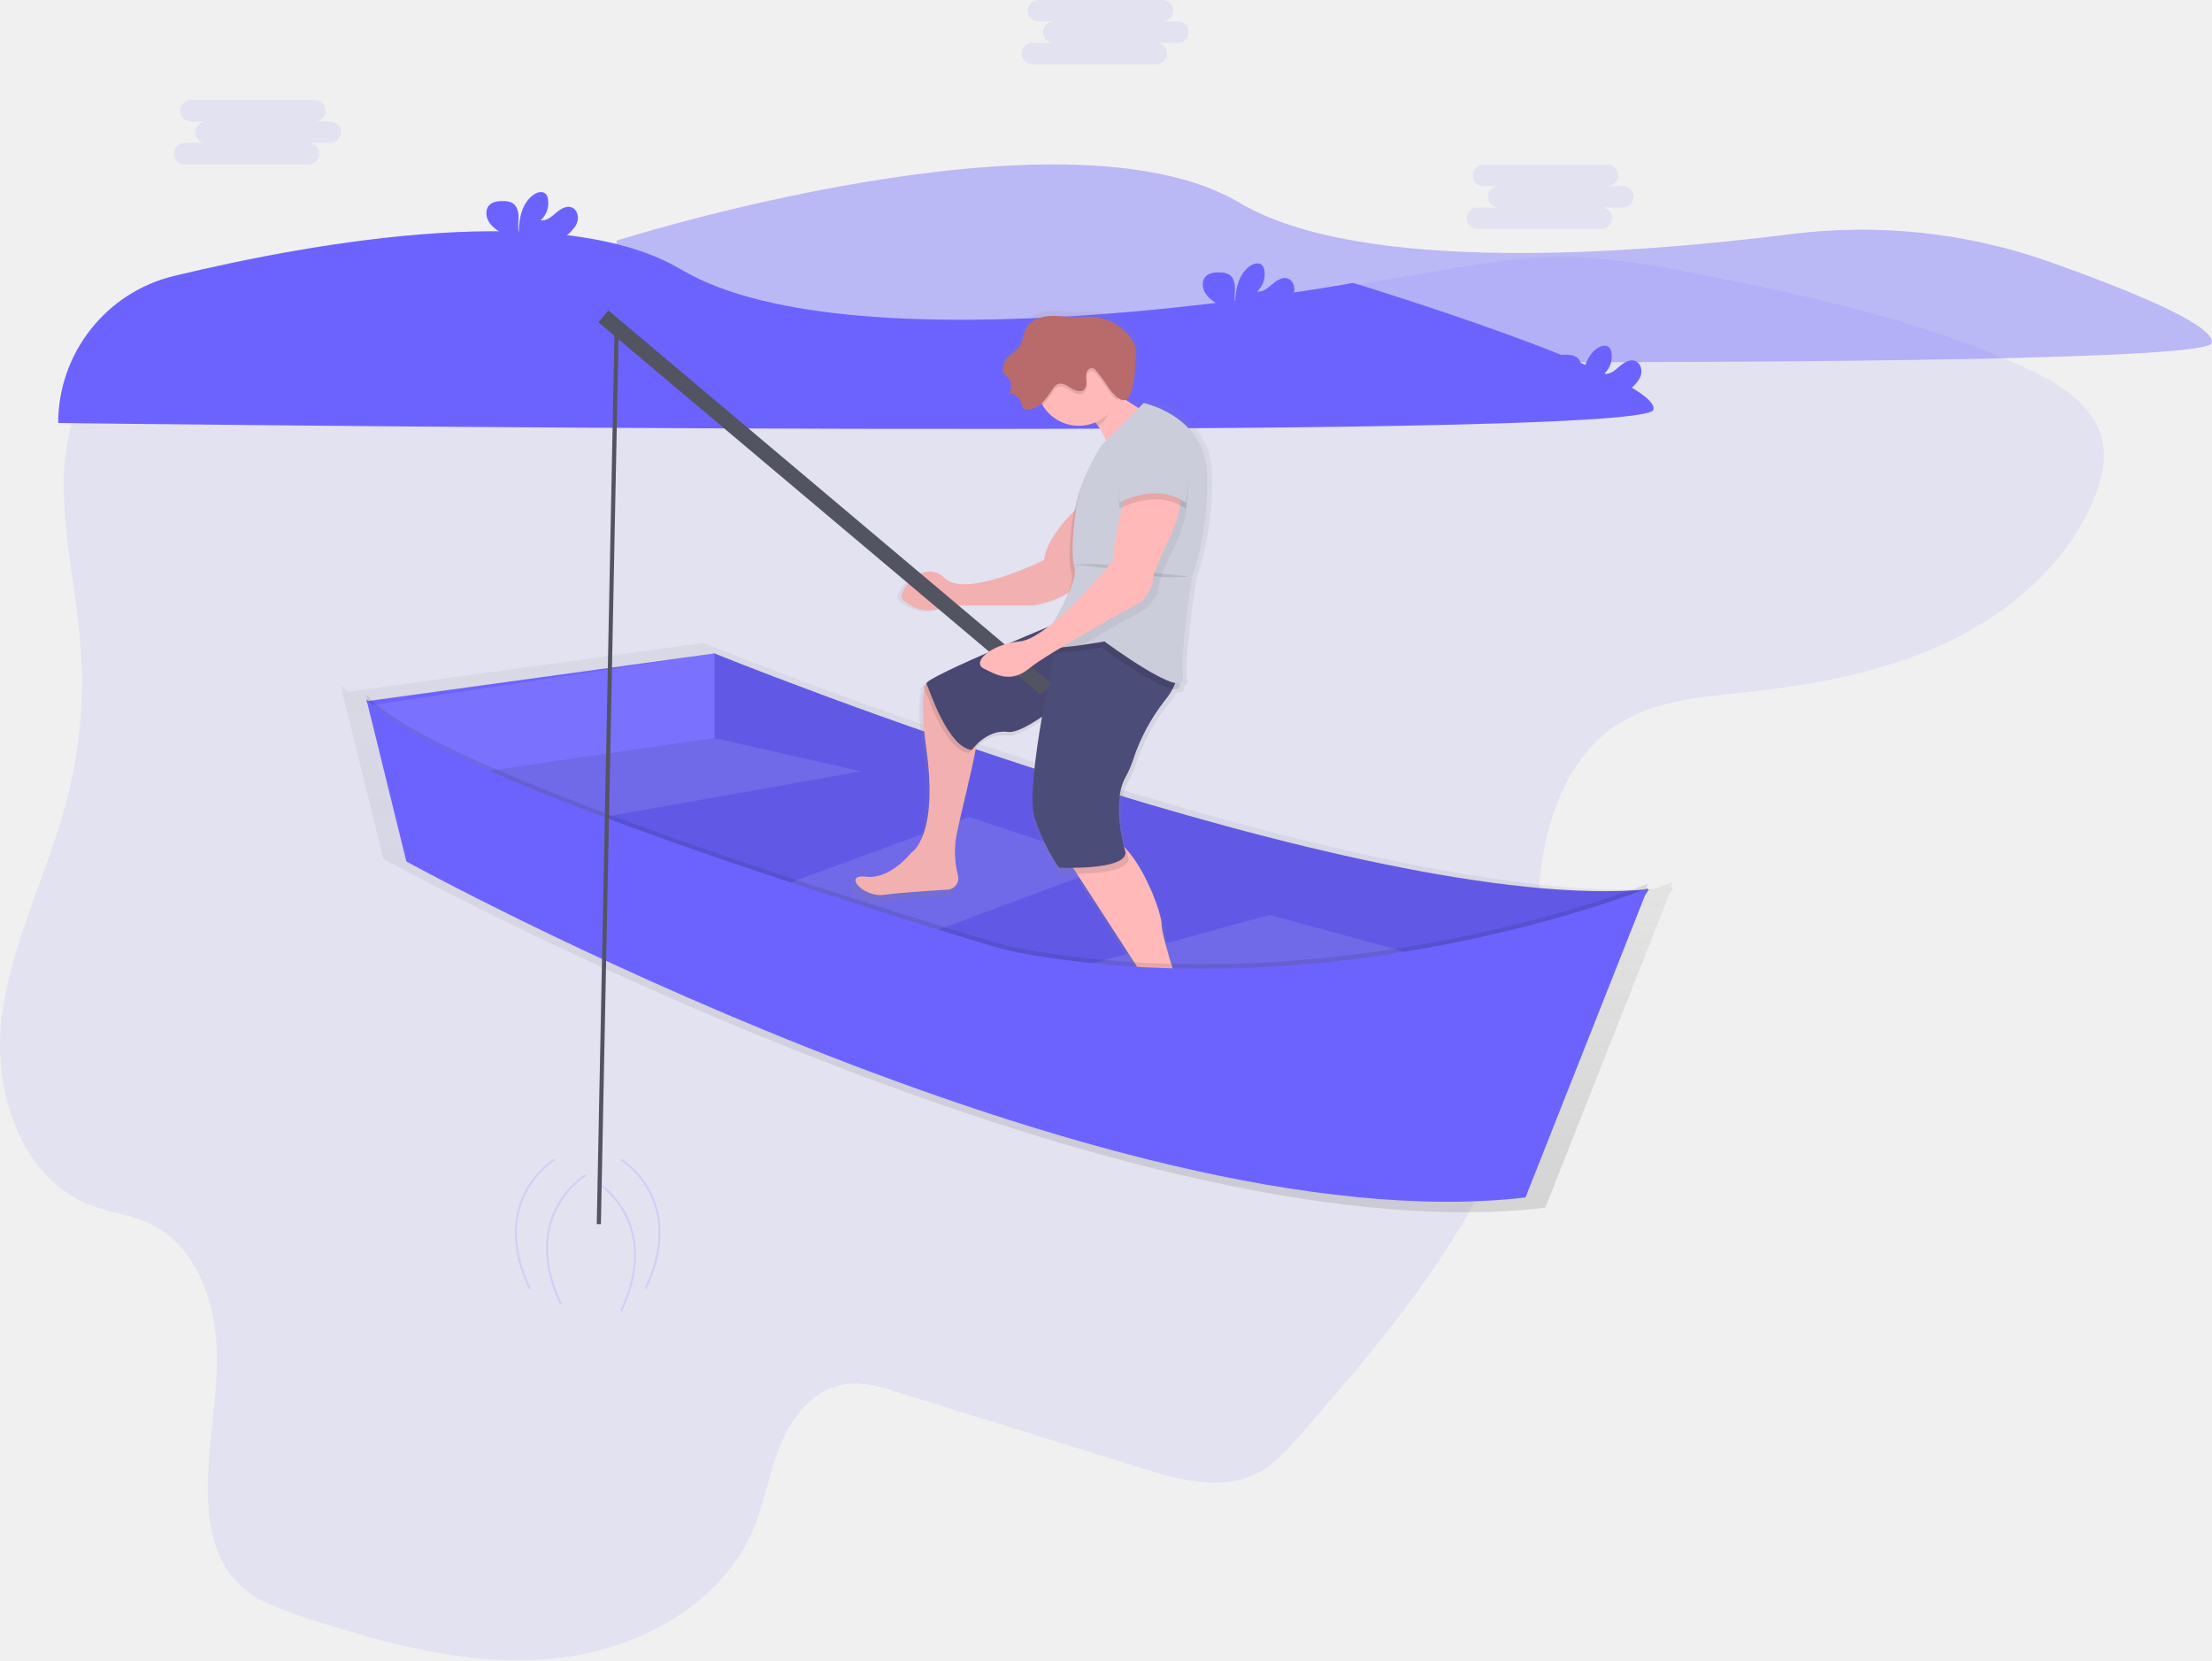
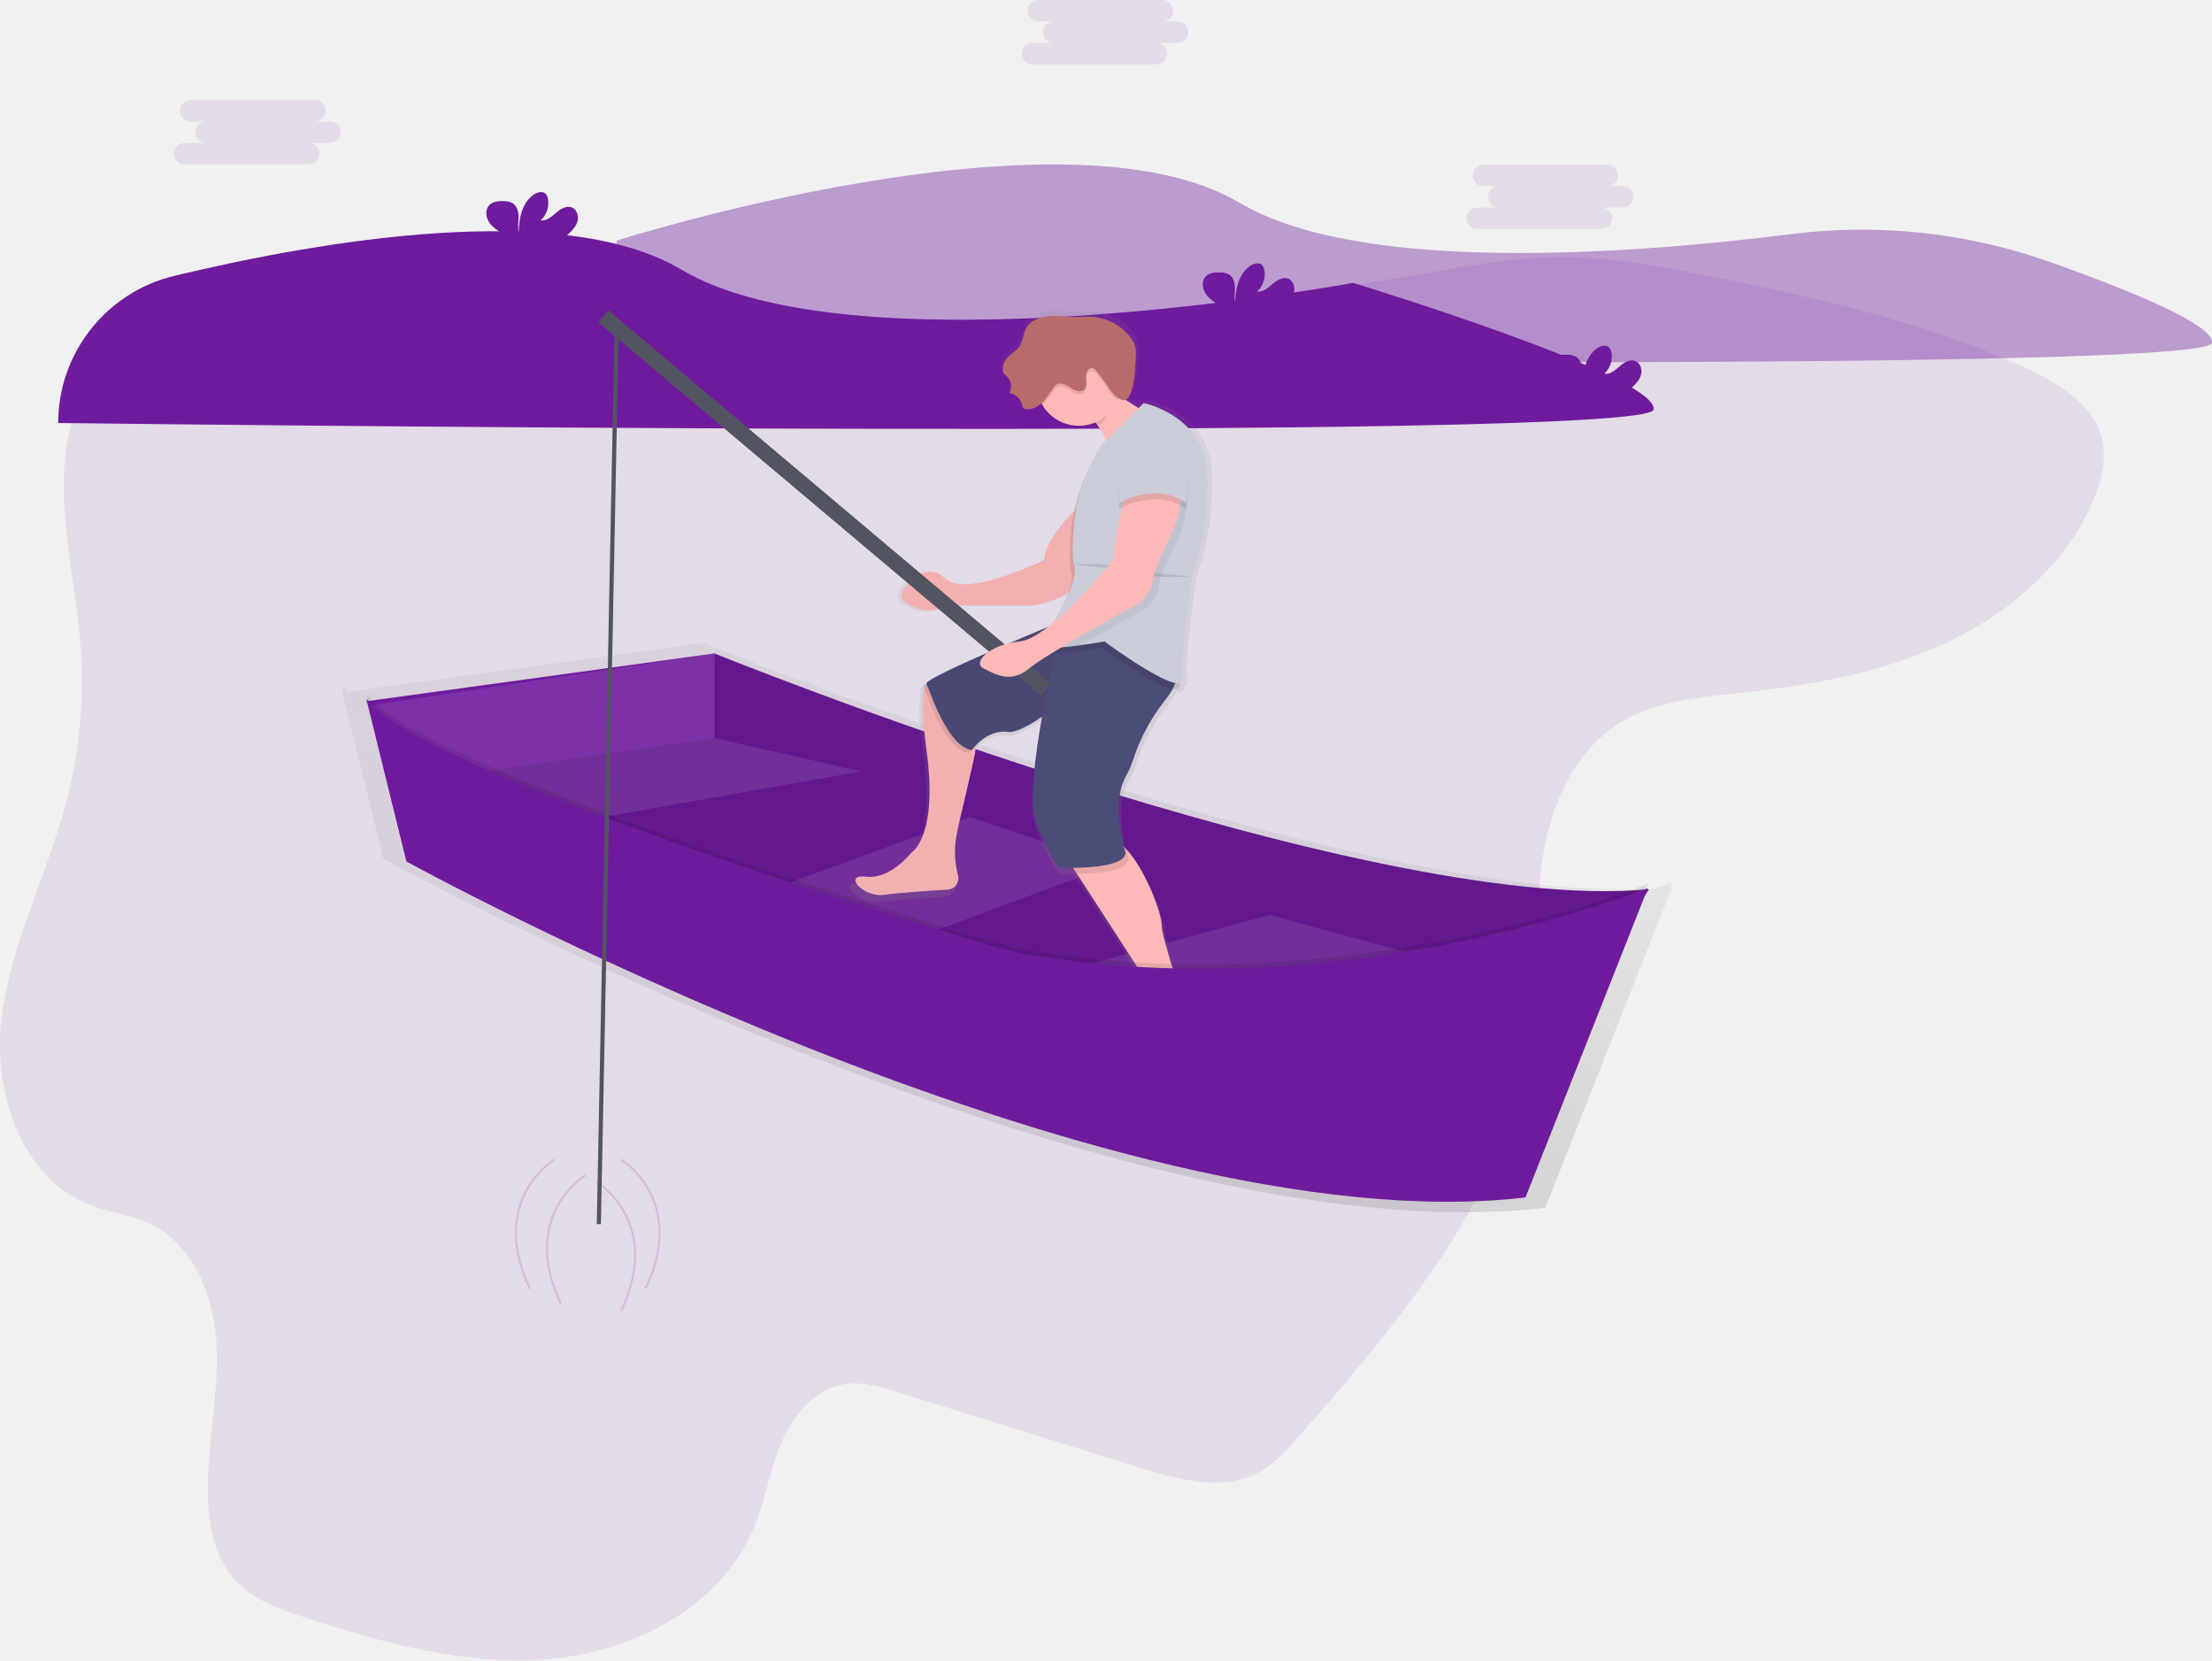
<svg xmlns="http://www.w3.org/2000/svg" xmlns:xlink="http://www.w3.org/1999/xlink" id="83910068-75cf-4c80-8346-d10a076ef2cd" data-name="Layer 1" width="1064.62" height="798.95" viewBox="0 0 1064.62 798.95">
  <defs>
    <linearGradient id="9ef7ef10-53c7-4b47-a18d-df8c769a82a9" x1="552.67" y1="633.88" x2="552.67" y2="359.93" gradientUnits="userSpaceOnUse">
      <stop offset="0" stop-color="gray" stop-opacity="0.25" />
      <stop offset="0.54" stop-color="gray" stop-opacity="0.12" />
      <stop offset="1" stop-color="gray" stop-opacity="0.1" />
    </linearGradient>
    <linearGradient id="f123eb9f-f47a-40a3-adfc-57afba59094e" x1="567.66" y1="564.9" x2="567.66" y2="200" xlink:href="#9ef7ef10-53c7-4b47-a18d-df8c769a82a9" />
  </defs>
-   <path d="M109.78,236.54c-21.29,36.26-6.93,81.52-3.44,123.28a226.69,226.69,0,0,1-6.57,76C90.59,471,73,504,68.5,540s9.4,78.42,43.93,90.94c8.57,3.11,17.84,4.16,26.18,7.84,22.62,10,32.65,36.76,33.42,61.18s-5.31,48.71-4.21,73.12c.62,13.74,3.89,28.09,13.34,38.2,8.69,9.29,21.33,13.74,33.5,17.7,38.48,12.53,78.66,23.61,119,19.74s81.23-25.69,96.73-62.6c5.61-13.36,7.69-28,13.33-41.32s16.32-26.11,30.84-28.2c8.48-1.22,17,1.36,25.18,3.9L617,757c18,5.61,38.2,11.09,55.1,2.78,8.69-4.28,15.28-11.71,21.62-19,50.1-57.25,102.3-119.34,111.47-194.41,3.23-26.45.86-53.36,4.45-79.76s14.58-53.75,37.39-68c17.59-11,39.36-12.65,60.08-14.87,33.54-3.6,67.29-9.7,97.71-24.07s57.49-37.82,70.44-68.52c3.83-9.08,6.4-19.13,4.24-28.72-3.86-17.11-21.07-27.59-37.2-35-48.24-22-100.56-33.78-152.67-44.15-23.9-4.76-48-9.27-72.42-9-21.11.22-42,4-62.79,7.59C576.38,212.48,384,231.81,205.31,194.49,167.84,186.66,130.19,201.77,109.78,236.54Z" transform="translate(-67.69 -50.53)" fill="#6c63ff" opacity="0.1" />
-   <path d="M364.47,166.32s215.24-68.53,299.83-18.2c58.18,34.61,189.28,24.66,265.49,15.06a271.53,271.53,0,0,1,125,13.58c38.57,13.74,79.12,30.33,77.42,38.82C1129,231.64,364.47,222,364.47,222Z" transform="translate(-67.69 -50.53)" fill="#6c63ff" opacity="0.4" />
+   <path d="M109.78,236.54c-21.29,36.26-6.93,81.52-3.44,123.28a226.69,226.69,0,0,1-6.57,76C90.59,471,73,504,68.5,540s9.4,78.42,43.93,90.94c8.57,3.11,17.84,4.16,26.18,7.84,22.62,10,32.65,36.76,33.42,61.18s-5.31,48.71-4.21,73.12c.62,13.74,3.89,28.09,13.34,38.2,8.69,9.29,21.33,13.74,33.5,17.7,38.48,12.53,78.66,23.61,119,19.74s81.23-25.69,96.73-62.6c5.61-13.36,7.69-28,13.33-41.32s16.32-26.11,30.84-28.2c8.48-1.22,17,1.36,25.18,3.9L617,757c18,5.61,38.2,11.09,55.1,2.78,8.69-4.28,15.28-11.71,21.62-19,50.1-57.25,102.3-119.34,111.47-194.41,3.23-26.45.86-53.36,4.45-79.76s14.58-53.75,37.39-68c17.59-11,39.36-12.65,60.08-14.87,33.54-3.6,67.29-9.7,97.71-24.07s57.49-37.82,70.44-68.52c3.83-9.08,6.4-19.13,4.24-28.72-3.86-17.11-21.07-27.59-37.2-35-48.24-22-100.56-33.78-152.67-44.15-23.9-4.76-48-9.27-72.42-9-21.11.22-42,4-62.79,7.59C576.38,212.48,384,231.81,205.31,194.49,167.84,186.66,130.19,201.77,109.78,236.54Z" transform="translate(-67.69 -50.53)" fill="#6f1b9d" opacity="0.1" />
+   <path d="M364.47,166.32s215.24-68.53,299.83-18.2c58.18,34.61,189.28,24.66,265.49,15.06a271.53,271.53,0,0,1,125,13.58c38.57,13.74,79.12,30.33,77.42,38.82C1129,231.64,364.47,222,364.47,222Z" transform="translate(-67.69 -50.53)" fill="#6f1b9d" opacity="0.4" />
  <path d="M873.12,477.77l-.8.07.25-.62-1,.41,1-2.63s-3.25,1.31-9.27,3.45C715.49,485.34,406.2,359.93,406.2,359.93L235,383.44a36.06,36.06,0,0,1-2.82-2.95l.76,3.09q-.4-.44-.76-.87l.27,1.08-.27,0,.42.58,19.59,79.46S601.31,656.19,811.42,631.74l59.81-151.16Z" transform="translate(-67.69 -50.53)" fill="url(#9ef7ef10-53c7-4b47-a18d-df8c769a82a9)" />
-   <path d="M411.59,365S723.2,491.32,861.34,478.47L769.25,615.54l-333-103.87L273.45,437.78l76-51.4Z" transform="translate(-67.69 -50.53)" fill="#6c63ff" />
+   <path d="M411.59,365S723.2,491.32,861.34,478.47L769.25,615.54l-333-103.87L273.45,437.78l76-51.4Z" transform="translate(-67.69 -50.53)" fill="#6f1b9d" />
  <path d="M411.59,365S723.2,491.32,861.34,478.47L769.25,615.54l-333-103.87L273.45,437.78l76-51.4Z" transform="translate(-67.69 -50.53)" opacity="0.1" />
  <polygon points="331.58 352.45 414.57 371.19 245.38 401.17 205.76 365.83 331.58 352.45" fill="#fff" opacity="0.1" />
  <polygon points="368.52 429.01 466.51 393.14 535.58 416.16 414.57 461.14 368.52 429.01" fill="#fff" opacity="0.1" />
  <polygon points="503.45 469.7 611.07 440.26 706.91 466.49 605.18 500.76 503.45 469.7" fill="#fff" opacity="0.1" />
-   <polygon points="176.31 337.46 343.9 314.44 343.9 355.13 203.62 375.47 176.31 337.46" fill="#6c63ff" />
+   <polygon points="176.31 337.46 343.9 314.44 343.9 355.13 203.62 375.47 176.31 337.46" fill="#6f1b9d" />
  <polygon points="177.38 339.6 343.9 314.44 343.9 355.13 203.62 375.47 177.38 339.6" fill="#fff" opacity="0.1" />
-   <path d="M95.69,254.13a72.91,72.91,0,0,1,56-70.88c69.73-16.73,186.67-37,243.87-3,84.6,50.33,323.39,6.42,323.39,6.42s147.77,45,144.56,61-767.79,6.42-767.79,6.42Z" transform="translate(-67.69 -50.53)" fill="#6c63ff" />
-   <path d="M686.42,197.1c1.84-1.71,3.57-3.73,4.1-6.19s-.52-5.41-2.87-6.31c-2.63-1-5.45.82-7.58,2.66s-4.58,3.95-7.37,3.56a11.23,11.23,0,0,0,3.47-10.51,4.39,4.39,0,0,0-1-2.13c-1.46-1.56-4.11-.89-5.86.34-5.57,3.92-7.12,11.48-7.15,18.29-.56-2.46-.09-5-.1-7.53s-.7-5.31-2.83-6.66a8.52,8.52,0,0,0-4.31-1c-2.5-.09-5.29.16-7,2-2.12,2.27-1.57,6.09.27,8.6s4.66,4.07,7.25,5.8a16.07,16.07,0,0,1,5.18,4.94,4.89,4.89,0,0,1,.38.88h15.69A43.73,43.73,0,0,0,686.42,197.1Z" transform="translate(-67.69 -50.53)" fill="#6c63ff" />
-   <path d="M341.62,162.83c1.84-1.71,3.57-3.73,4.1-6.19s-.52-5.41-2.87-6.31c-2.63-1-5.45.82-7.58,2.66s-4.58,3.95-7.37,3.56A11.23,11.23,0,0,0,331.37,146a4.39,4.39,0,0,0-1-2.13c-1.46-1.56-4.11-.89-5.86.34-5.57,3.92-7.12,11.48-7.15,18.29-.56-2.46-.09-5-.1-7.53s-.7-5.31-2.83-6.66a8.52,8.52,0,0,0-4.31-1c-2.5-.09-5.29.16-7,2-2.12,2.27-1.57,6.09.27,8.6s4.66,4.07,7.25,5.8a16.07,16.07,0,0,1,5.18,4.94,4.89,4.89,0,0,1,.38.88h15.69A43.73,43.73,0,0,0,341.62,162.83Z" transform="translate(-67.69 -50.53)" fill="#6c63ff" />
-   <path d="M853.47,236.72c1.84-1.71,3.57-3.73,4.1-6.19s-.52-5.41-2.87-6.31c-2.63-1-5.45.82-7.58,2.66s-4.58,3.95-7.37,3.56a11.23,11.23,0,0,0,3.47-10.51,4.39,4.39,0,0,0-1-2.13c-1.46-1.56-4.11-.89-5.86.34-5.57,3.92-7.12,11.48-7.15,18.29-.56-2.46-.09-5-.1-7.53s-.7-5.31-2.83-6.66a8.52,8.52,0,0,0-4.31-1c-2.5-.09-5.29.16-7,2-2.12,2.27-1.57,6.09.27,8.6s4.66,4.07,7.25,5.8a16.07,16.07,0,0,1,5.18,4.94,4.89,4.89,0,0,1,.38.88h15.69A43.73,43.73,0,0,0,853.47,236.72Z" transform="translate(-67.69 -50.53)" fill="#6c63ff" />
+   <path d="M95.69,254.13a72.91,72.91,0,0,1,56-70.88c69.73-16.73,186.67-37,243.87-3,84.6,50.33,323.39,6.42,323.39,6.42s147.77,45,144.56,61-767.79,6.42-767.79,6.42Z" transform="translate(-67.69 -50.53)" fill="#6f1b9d" />
+   <path d="M686.42,197.1c1.84-1.71,3.57-3.73,4.1-6.19s-.52-5.41-2.87-6.31c-2.63-1-5.45.82-7.58,2.66s-4.58,3.95-7.37,3.56a11.23,11.23,0,0,0,3.47-10.51,4.39,4.39,0,0,0-1-2.13c-1.46-1.56-4.11-.89-5.86.34-5.57,3.92-7.12,11.48-7.15,18.29-.56-2.46-.09-5-.1-7.53s-.7-5.31-2.83-6.66a8.52,8.52,0,0,0-4.31-1c-2.5-.09-5.29.16-7,2-2.12,2.27-1.57,6.09.27,8.6s4.66,4.07,7.25,5.8a16.07,16.07,0,0,1,5.18,4.94,4.89,4.89,0,0,1,.38.88h15.69A43.73,43.73,0,0,0,686.42,197.1Z" transform="translate(-67.69 -50.53)" fill="#6f1b9d" />
+   <path d="M341.62,162.83c1.84-1.71,3.57-3.73,4.1-6.19s-.52-5.41-2.87-6.31c-2.63-1-5.45.82-7.58,2.66s-4.58,3.95-7.37,3.56A11.23,11.23,0,0,0,331.37,146a4.39,4.39,0,0,0-1-2.13c-1.46-1.56-4.11-.89-5.86.34-5.57,3.92-7.12,11.48-7.15,18.29-.56-2.46-.09-5-.1-7.53s-.7-5.31-2.83-6.66a8.52,8.52,0,0,0-4.31-1c-2.5-.09-5.29.16-7,2-2.12,2.27-1.57,6.09.27,8.6s4.66,4.07,7.25,5.8a16.07,16.07,0,0,1,5.18,4.94,4.89,4.89,0,0,1,.38.88h15.69A43.73,43.73,0,0,0,341.62,162.83Z" transform="translate(-67.69 -50.53)" fill="#6f1b9d" />
+   <path d="M853.47,236.72c1.84-1.71,3.57-3.73,4.1-6.19s-.52-5.41-2.87-6.31c-2.63-1-5.45.82-7.58,2.66s-4.58,3.95-7.37,3.56a11.23,11.23,0,0,0,3.47-10.51,4.39,4.39,0,0,0-1-2.13c-1.46-1.56-4.11-.89-5.86.34-5.57,3.92-7.12,11.48-7.15,18.29-.56-2.46-.09-5-.1-7.53s-.7-5.31-2.83-6.66a8.52,8.52,0,0,0-4.31-1c-2.5-.09-5.29.16-7,2-2.12,2.27-1.57,6.09.27,8.6s4.66,4.07,7.25,5.8a16.07,16.07,0,0,1,5.18,4.94,4.89,4.89,0,0,1,.38.88h15.69A43.73,43.73,0,0,0,853.47,236.72Z" transform="translate(-67.69 -50.53)" fill="#6f1b9d" />
  <path d="M656.68,558c-10-9.87-17.91-21.59-22.09-34.95-3.21-10.29-6.08-20.34-6.08-23.59,0-5.69-7.91-27.1-17.68-37.42-.34-.36-.69-.71-1-1-1.7-6.72-5.09-23.67.79-34.19a48.63,48.63,0,0,0,3.59-8.05,95.56,95.56,0,0,1,16-29.75,35.58,35.58,0,0,0,3.74-5.49c2.45.42,3.89-.26,3.59-2.67,0-.09,0-.18,0-.27,1.13-.26,1.72-1.08,1.52-2.69-1.49-11.86,4.48-48.93,4.48-48.93A142.15,142.15,0,0,0,650.92,277c-1.49-28.17-31.36-34.1-31.36-34.1l-2.47,2.45c-2-1.23-4.24-2.61-6.51-4.07a3.75,3.75,0,0,0,2-2.07c2.59-5.37,2.72-12.73,3.09-18.55a17.52,17.52,0,0,0-.26-5.63,13.07,13.07,0,0,0-2.28-4.35,26.05,26.05,0,0,0-19.57-10.27c-2.48-.1-5,.16-7.43.16-4.56,0-9.12-.88-13.66-.5s-9.34,2.38-11.35,6.45c-1.26,2.55-1.27,5.62-2.76,8-1.72,2.79-5.07,4.21-7,6.86a8.56,8.56,0,0,0-1.63,5,3.47,3.47,0,0,0,.35,1.69,6.69,6.69,0,0,0,1.67,1.62,6.55,6.55,0,0,1,1.28,8.1,8,8,0,0,1,6.34,6.13,2.53,2.53,0,0,0,.54,1.41,1.91,1.91,0,0,0,1,.42c2.91.5,5.85-.87,8.05-2.84.18.33.35.65.55,1a21,21,0,0,0,26.14,8.4q.62.78,1.22,1.61a33.84,33.84,0,0,1,4.06,7.43l-2.3,2.28a89.89,89.89,0,0,0-5.45,9.86,87.68,87.68,0,0,0-8.12,22.56c-5.42,5.36-13.8,15-14.8,23.92,0,0-38.83,19.28-49.28,8.9s-23.89,7.41-20.91,10.38,11.95,8.9,22.4,3H564.3a47.36,47.36,0,0,0,18-6.27c-.74,2-1.66,4.07-2.68,6.18-1.57,3-3.26,6-4.84,8.69-.87.71-1.73,1.4-2.59,2.06-5.35,2.21-12.08,5-19.07,8a30.1,30.1,0,0,0-10.76,4.62c-16.14,7-30.75,13.82-30.32,15.24-1.08.71-1.64,1.24-1.49,1.52s.28.62.49,1.14c-1.15,4.23-1.37,12.88,1,30,6,43-7.47,50.41-7.47,50.41s-10.45,13.34-22.4,11.86-1.49,10.38,9,8.9c7.05-1,22.27-2,31.41-2.55a5.61,5.61,0,0,0,5.09-7,45,45,0,0,1-.66-20.07c2.25-11.16,7.88-32.4,9.89-44.13l0-.13c3-3,8.59-7.13,15.48-6.15,3.59.51,10-2.84,16.88-7.44-3.6,20.49-6.35,42.5-3.44,50.44,6,16.31,11.95,23.72,11.95,23.72s2.87.13,6.9.08l1.93,3,27,41.44s23.89,34.1,1.49,38.55c0,0-17.92,4.45-10.45,10.38,0,0,52.27,1.48,53.76-3C658.76,560.59,658,559.3,656.68,558Z" transform="translate(-67.69 -50.53)" fill="url(#f123eb9f-f47a-40a3-adfc-57afba59094e)" />
  <path d="M623.9,251.8s-20.32,40.64-21.77,20.32a32.48,32.48,0,0,0-6.07-16.76,40.13,40.13,0,0,0-14.25-12.26s11.61-21.77,10.16-16c-.74,3,7.61,9.35,16,14.88C615.92,247.29,623.9,251.8,623.9,251.8Z" transform="translate(-67.69 -50.53)" fill="#ffb9b9" />
  <path d="M528.11,452.1a44.35,44.35,0,0,0,.64,19.65,5.48,5.48,0,0,1-4.94,6.89c-8.89.53-23.68,1.51-30.53,2.49-10.16,1.45-20.32-10.16-8.71-8.71s21.77-11.61,21.77-11.61,13.06-7.26,7.26-49.35c-2.31-16.75-2.09-25.23-1-29.36a6.61,6.61,0,0,1,1.35-2.86s0,0,0,0a2.21,2.21,0,0,1,1.16-.7,3.47,3.47,0,0,1,2.79,1s18.87,17.42,20.32,21.77c.36,1.07.1,3.85-.55,7.61C535.77,420.39,530.3,441.17,528.11,452.1Z" transform="translate(-67.69 -50.53)" fill="#ffb9b9" />
  <path d="M528.11,452.1a44.35,44.35,0,0,0,.64,19.65,5.48,5.48,0,0,1-4.94,6.89c-8.89.53-23.68,1.51-30.53,2.49-10.16,1.45-20.32-10.16-8.71-8.71s21.77-11.61,21.77-11.61,13.06-7.26,7.26-49.35c-2.31-16.75-2.09-25.23-1-29.36a6.61,6.61,0,0,1,1.35-2.86s0,0,0,0a2.21,2.21,0,0,1,1.16-.7,3.47,3.47,0,0,1,2.79,1s18.87,17.42,20.32,21.77c.36,1.07.1,3.85-.55,7.61C535.77,420.39,530.3,441.17,528.11,452.1Z" transform="translate(-67.69 -50.53)" opacity="0.05" />
  <path d="M655.84,556.61c-1.45,4.35-52.25,2.9-52.25,2.9-7.26-5.81,10.16-10.16,10.16-10.16,21.77-4.35-1.45-37.74-1.45-37.74L586,471l-5.67-8.78s7.26-10.16,20.32-8.71c3,.33,6.07,2.39,8.94,5.46,9.49,10.1,17.19,31.06,17.19,36.63,0,3.18,2.79,13,5.91,23.09,4.06,13.08,11.79,24.54,21.47,34.21C655.47,554.25,656.2,555.52,655.84,556.61Z" transform="translate(-67.69 -50.53)" fill="#ffb9b9" />
  <path d="M537.72,408.91a25.37,25.37,0,0,0-3.8,4c-10.7-1.34-18.93-24.85-21.29-30.81-.2-.51-.36-.89-.48-1.12s.51-.91,1.83-1.74c0,0,0,0,0,0l1.16-.7a3.47,3.47,0,0,1,2.79,1s18.87,17.42,20.32,21.77C538.63,402.38,538.37,405.15,537.72,408.91Z" transform="translate(-67.69 -50.53)" opacity="0.1" />
  <path d="M583.26,347.6s-71.12,29-69.67,31.93,10.16,30.48,21.77,31.93c0,0,7.26-10.16,17.42-8.71s43.54-29,43.54-29l23.22-17.42Z" transform="translate(-67.69 -50.53)" fill="#4c4c78" />
  <path d="M583.26,347.6s-71.12,29-69.67,31.93,10.16,30.48,21.77,31.93c0,0,7.26-10.16,17.42-8.71s43.54-29,43.54-29l23.22-17.42Z" transform="translate(-67.69 -50.53)" opacity="0.05" />
  <path d="M610.84,463.71c0,6.05-15.4,7.2-24.81,7.33l-5.67-8.78s7.26-10.16,20.32-8.71c3,.33,6.07,2.39,8.94,5.46C610.28,461.9,610.84,463.71,610.84,463.71Z" transform="translate(-67.69 -50.53)" opacity="0.1" />
  <path d="M577.46,354.86s-17.42,74-11.61,90,11.61,23.22,11.61,23.22,31.93,1.45,31.93-7.26c0,0-7.26-23.22,0-36.29a47.79,47.79,0,0,0,3.49-7.88,93.76,93.76,0,0,1,15.51-29.13c3.53-4.36,6.23-9.29,5.67-13.79C632.61,362.11,577.46,354.86,577.46,354.86Z" transform="translate(-67.69 -50.53)" fill="#4c4c78" />
  <path d="M589.07,292.44S571.65,307,570.2,320c0,0-37.74,18.87-47.9,8.71S499.08,336,502,338.89s11.61,8.71,21.77,2.9H564.4s27.58-2.9,29-24.67S589.07,292.44,589.07,292.44Z" transform="translate(-67.69 -50.53)" fill="#ffb9b9" />
  <path d="M589.07,292.44S571.65,307,570.2,320c0,0-37.74,18.87-47.9,8.71S499.08,336,502,338.89s11.61,8.71,21.77,2.9H564.4s27.58-2.9,29-24.67S589.07,292.44,589.07,292.44Z" transform="translate(-67.69 -50.53)" opacity="0.05" />
  <path d="M604.31,240.92c-.26.94.39-.87,0,0-2.12,4.8-3.38,12.44-8.24,14.44a40.13,40.13,0,0,0-14.25-12.26s11.61-21.77,10.16-16C591.23,230.09,596,235.39,604.31,240.92Z" transform="translate(-67.69 -50.53)" opacity="0.1" />
  <path d="M607.21,235.11a20.32,20.32,0,1,1-20.32-20.32A20.19,20.19,0,0,1,607.21,235.11Z" transform="translate(-67.69 -50.53)" fill="#ffb9b9" />
  <path d="M596.33,267.77l20.32-20.32s29,5.81,30.48,33.38a140.05,140.05,0,0,1-7.26,50.8s-5.81,36.29-4.35,47.9-37.74-17.42-37.74-17.42-31.93,5.81-30.48,1.45,18.87-29,16-37.74c-1.25-3.75-.89-12.06-.07-20.32a86.21,86.21,0,0,1,13.13-37.74Z" transform="translate(-67.69 -50.53)" opacity="0.1" />
  <path d="M641.32,328.73S635.52,365,637,376.63s-37.74-17.42-37.74-17.42-5,.91-11,1.74c-9.07,1.26-20.36,2.34-19.49-.29a13,13,0,0,1,.83-1.79c3.79-7.16,17.77-28.09,15.14-36-1.25-3.74-.89-12.06-.07-20.32a86.3,86.3,0,0,1,13.14-37.74l20.32-20.32s29,5.81,30.48,33.38A140.05,140.05,0,0,1,641.32,328.73Z" transform="translate(-67.69 -50.53)" fill="#cbcdda" />
  <path d="M607.21,235.11a20.19,20.19,0,0,1-1.71,8.17,21.29,21.29,0,0,1-4.43-5,81.63,81.63,0,0,0-5.66-7.72,3.86,3.86,0,0,0-1.76-1.38c-1.34-.38-2.7.84-3.08,2.19a12.54,12.54,0,0,0,0,4.17,4.84,4.84,0,0,1-1.09,3.92c-1.73,1.61-4.53.49-6.5-.83s-4.44-2.79-6.53-1.68a6.08,6.08,0,0,0-1.92,1.93,49.56,49.56,0,0,1-5.07,6.68,20.32,20.32,0,1,1,37.74-10.45Z" transform="translate(-67.69 -50.53)" opacity="0.1" />
  <path d="M614.31,222.78a17.26,17.26,0,0,0-.25-5.51,12.83,12.83,0,0,0-2.21-4.25,25.27,25.27,0,0,0-19-10.06c-2.41-.09-4.81.16-7.22.16-4.43,0-8.86-.86-13.28-.49s-9.08,2.33-11,6.31c-1.22,2.5-1.23,5.5-2.68,7.87-1.67,2.73-4.93,4.12-6.8,6.72a8.42,8.42,0,0,0-1.58,4.89,3.42,3.42,0,0,0,.34,1.65,6.53,6.53,0,0,0,1.62,1.58,6.44,6.44,0,0,1,1.24,7.93,7.76,7.76,0,0,1,6.16,6,2.49,2.49,0,0,0,.52,1.38,1.85,1.85,0,0,0,1,.41c2.91.51,5.87-.93,8-2.95s3.69-4.6,5.4-7a5.93,5.93,0,0,1,1.91-1.93c2.09-1.11,4.55.38,6.52,1.69s4.78,2.43,6.51.81a4.81,4.81,0,0,0,1.09-3.91,12.36,12.36,0,0,1,0-4.17c.38-1.35,1.73-2.57,3.08-2.19a3.79,3.79,0,0,1,1.74,1.39,81,81,0,0,1,5.67,7.72c1.88,2.91,7.5,9.8,10.24,4.09C613.83,235.68,614,228.47,614.31,222.78Z" transform="translate(-67.69 -50.53)" fill="#b96b6b" />
  <path d="M584,322.2s21.77-1.45,27.58,2.9,29,2.9,29,2.9" transform="translate(-67.69 -50.53)" opacity="0.1" />
  <path d="M632.61,314.22s-7.26,14.51-7.26,18.87-5.81,10.16-5.81,10.16-16.4,9-31.31,17.71c-9.07,1.26-20.36,2.34-19.49-.29a13,13,0,0,1,.83-1.79c15.47-9.42,36.91-36,36.91-36,0-13.06,7.26-36.29,7.26-36.29s17.42-8.71,23.22,0S632.61,314.22,632.61,314.22Z" transform="translate(-67.69 -50.53)" opacity="0.05" />
  <path d="M244,384.77l19.27,78.17S599.52,648.2,801.91,624.64l58.9-148.85s-145.16,58.68-299.2,31.7a153,153,0,0,1-17.48-4.17C498.1,489.54,274.71,421.24,244,384.77Z" transform="translate(-67.69 -50.53)" opacity="0.1" />
-   <path d="M244,386.91l19.27,78.17s336.24,185.25,538.63,161.7l58.9-148.85s-145.16,58.68-299.2,31.7a153,153,0,0,1-17.48-4.17C498.1,491.68,274.71,423.38,244,386.91Z" transform="translate(-67.69 -50.53)" fill="#6c63ff" />
+   <path d="M244,386.91l19.27,78.17s336.24,185.25,538.63,161.7l58.9-148.85s-145.16,58.68-299.2,31.7a153,153,0,0,1-17.48-4.17C498.1,491.68,274.71,423.38,244,386.91Z" transform="translate(-67.69 -50.53)" fill="#6f1b9d" />
  <rect x="460.85" y="153.18" width="7.5" height="278.65" transform="translate(-126.14 408.8) rotate(-49.88)" fill="#535461" />
  <path d="M610.84,283.74S603.58,307,603.58,320c0,0-30.48,37.74-45,39.19s-23.22,10.16-17.42,13.06,13.06,7.26,21.77,0,53.7-31.93,53.7-31.93,5.81-5.81,5.81-10.16,7.26-18.87,7.26-18.87,10.16-18.87,4.35-27.58S610.84,283.74,610.84,283.74Z" transform="translate(-67.69 -50.53)" fill="#ffb9b9" />
  <path d="M628.26,260.51s-26.13-2.9-21.77,34.83c0,0,17.42-10.16,31.93,0C638.42,295.35,644.22,267.77,628.26,260.51Z" transform="translate(-67.69 -50.53)" opacity="0.1" />
  <path d="M628.26,257.61s-26.13-2.9-21.77,34.83c0,0,17.42-10.16,31.93,0C638.42,292.44,644.22,264.87,628.26,257.61Z" transform="translate(-67.69 -50.53)" fill="#cbcdda" />
  <line x1="296.78" y1="158.86" x2="288.21" y2="589.1" fill="none" stroke="#535461" stroke-miterlimit="10" stroke-width="2" />
-   <path d="M334.49,608.57s-32.12,19.27-11.78,62.11" transform="translate(-67.69 -50.53)" fill="none" stroke="#6c63ff" stroke-miterlimit="10" opacity="0.15" />
-   <path d="M349.48,616.07s-32.12,19.27-11.78,62.11" transform="translate(-67.69 -50.53)" fill="none" stroke="#6c63ff" stroke-miterlimit="10" opacity="0.15" />
-   <path d="M366.61,608.57s32.12,19.27,11.78,62.11" transform="translate(-67.69 -50.53)" fill="none" stroke="#6c63ff" stroke-miterlimit="10" opacity="0.15" />
-   <path d="M354.83,619.28s32.12,19.27,11.78,62.11" transform="translate(-67.69 -50.53)" fill="none" stroke="#6c63ff" stroke-miterlimit="10" opacity="0.15" />
-   <path d="M226.57,109H219.2a5.16,5.16,0,0,0,0-10.32H159.52a5.16,5.16,0,1,0,0,10.32h7.37a5.16,5.16,0,0,0,0,10.32H156.57a5.16,5.16,0,0,0,0,10.32h59.68a5.16,5.16,0,0,0,0-10.32h10.32a5.16,5.16,0,1,0,0-10.32Z" transform="translate(-67.69 -50.53)" fill="#6c63ff" opacity="0.1" />
-   <path d="M634.55,60.84h-7.37a5.16,5.16,0,0,0,0-10.32H567.5a5.16,5.16,0,1,0,0,10.32h7.37a5.16,5.16,0,1,0,0,10.32H564.56a5.16,5.16,0,1,0,0,10.32h59.68a5.16,5.16,0,0,0,0-10.32h10.32a5.16,5.16,0,1,0,0-10.32Z" transform="translate(-67.69 -50.53)" fill="#6c63ff" opacity="0.1" />
-   <path d="M848.72,140.08h-7.37a5.16,5.16,0,1,0,0-10.32H781.67a5.16,5.16,0,1,0,0,10.32H789a5.16,5.16,0,0,0,0,10.32H778.72a5.16,5.16,0,1,0,0,10.32h59.68a5.16,5.16,0,1,0,0-10.32h10.32a5.16,5.16,0,0,0,0-10.32Z" transform="translate(-67.69 -50.53)" fill="#6c63ff" opacity="0.1" />
+   <path d="M334.49,608.57s-32.12,19.27-11.78,62.11" transform="translate(-67.69 -50.53)" fill="none" stroke="#6f1b9d" stroke-miterlimit="10" opacity="0.15" />
+   <path d="M349.48,616.07s-32.12,19.27-11.78,62.11" transform="translate(-67.69 -50.53)" fill="none" stroke="#6f1b9d" stroke-miterlimit="10" opacity="0.15" />
+   <path d="M366.61,608.57s32.12,19.27,11.78,62.11" transform="translate(-67.69 -50.53)" fill="none" stroke="#6f1b9d" stroke-miterlimit="10" opacity="0.15" />
+   <path d="M354.83,619.28s32.12,19.27,11.78,62.11" transform="translate(-67.69 -50.53)" fill="none" stroke="#6f1b9d" stroke-miterlimit="10" opacity="0.15" />
+   <path d="M226.57,109H219.2a5.16,5.16,0,0,0,0-10.32H159.52a5.16,5.16,0,1,0,0,10.32h7.37a5.16,5.16,0,0,0,0,10.32H156.57a5.16,5.16,0,0,0,0,10.32h59.68a5.16,5.16,0,0,0,0-10.32h10.32a5.16,5.16,0,1,0,0-10.32Z" transform="translate(-67.69 -50.53)" fill="#6f1b9d" opacity="0.1" />
+   <path d="M634.55,60.84h-7.37a5.16,5.16,0,0,0,0-10.32H567.5a5.16,5.16,0,1,0,0,10.32h7.37a5.16,5.16,0,1,0,0,10.32H564.56a5.16,5.16,0,1,0,0,10.32h59.68a5.16,5.16,0,0,0,0-10.32h10.32a5.16,5.16,0,1,0,0-10.32Z" transform="translate(-67.69 -50.53)" fill="#6f1b9d" opacity="0.1" />
+   <path d="M848.72,140.08h-7.37a5.16,5.16,0,1,0,0-10.32H781.67a5.16,5.16,0,1,0,0,10.32H789a5.16,5.16,0,0,0,0,10.32H778.72a5.16,5.16,0,1,0,0,10.32h59.68a5.16,5.16,0,1,0,0-10.32h10.32a5.16,5.16,0,0,0,0-10.32Z" transform="translate(-67.69 -50.53)" fill="#6f1b9d" opacity="0.1" />
</svg>
